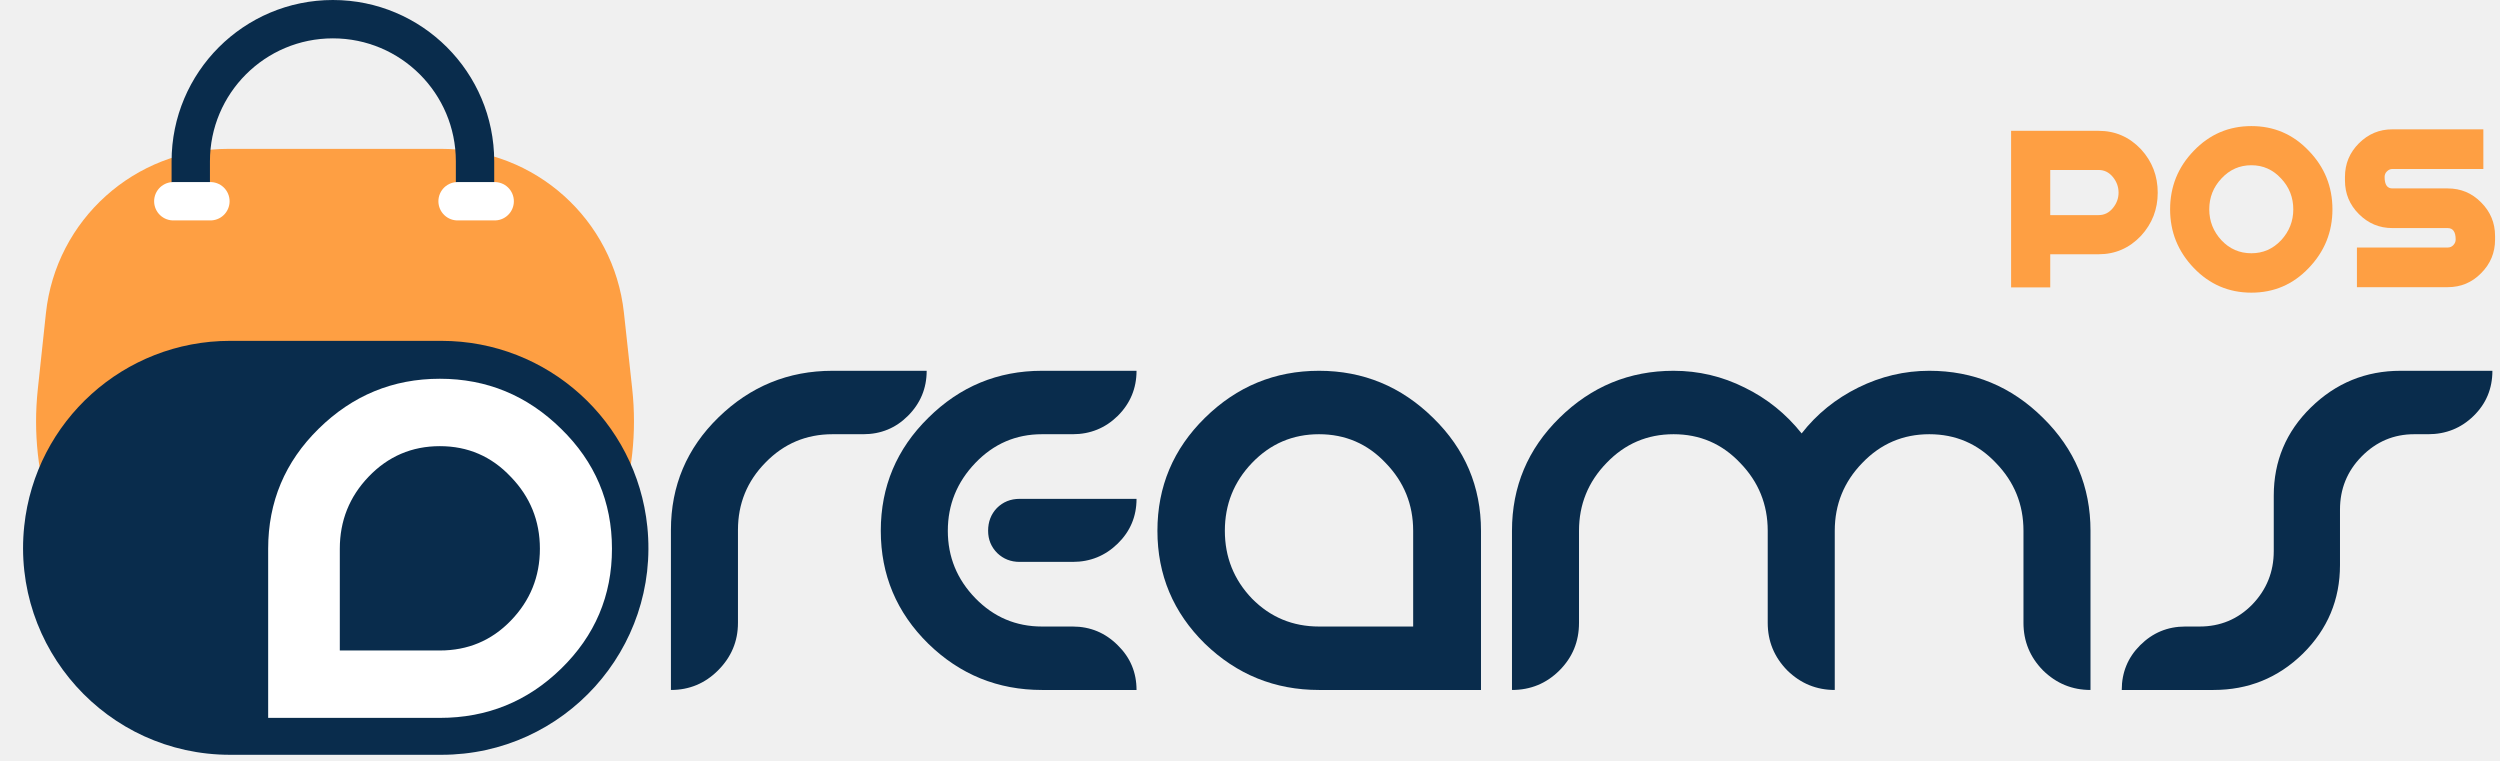
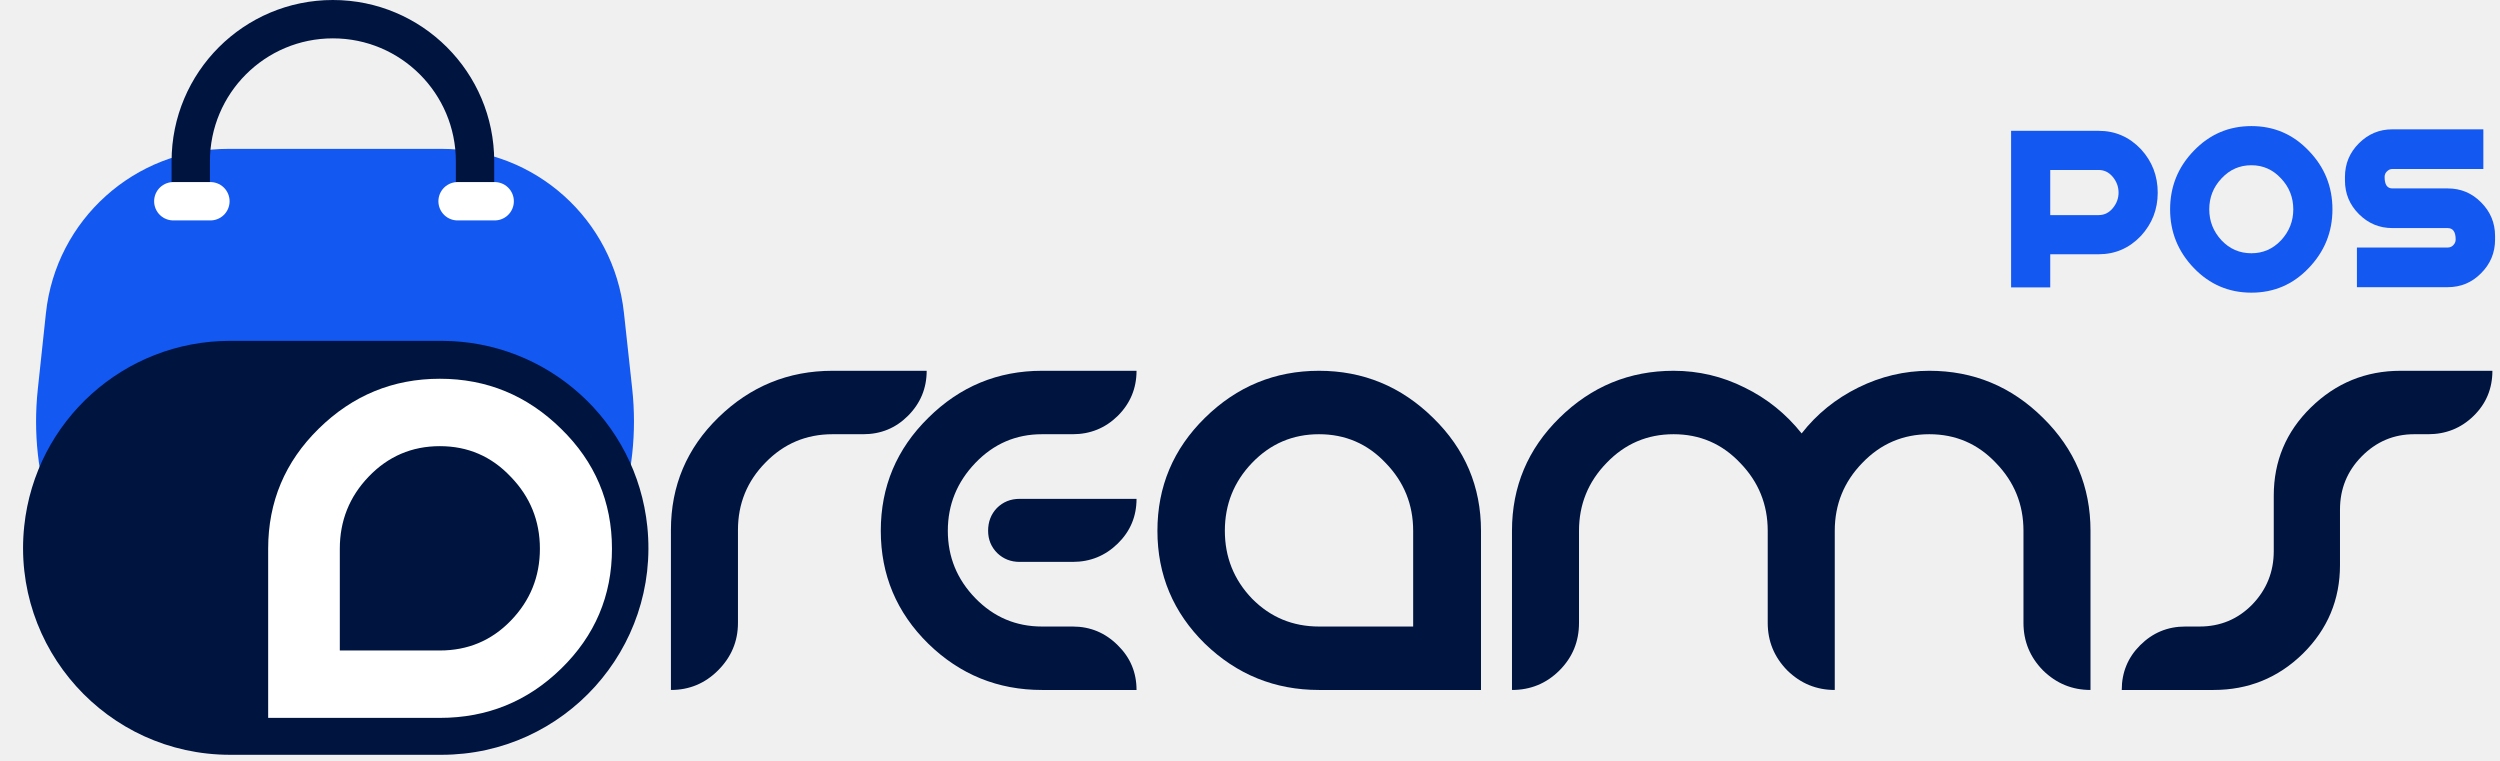
<svg xmlns="http://www.w3.org/2000/svg" width="391" height="119" viewBox="0 0 391 119" fill="none">
-   <path d="M115.417 82.888C115.417 78.77 116.852 75.255 119.722 72.343C122.593 69.389 126.087 67.912 130.205 67.912H135.01C137.756 67.912 140.085 66.956 141.999 65.042C143.954 63.087 144.932 60.736 144.932 57.991H130.205C123.3 57.991 117.351 60.424 112.359 65.291C107.409 70.117 104.933 75.983 104.933 82.888V107.911C107.804 107.911 110.258 106.891 112.297 104.853C114.377 102.773 115.417 100.298 115.417 97.427V82.888Z" fill="#092C4C" />
-   <path d="M162.965 107.911C156.059 107.911 150.131 105.498 145.181 100.672C140.231 95.805 137.755 89.919 137.755 83.013C137.755 76.108 140.231 70.221 145.181 65.354C150.131 60.445 156.059 57.991 162.965 57.991H177.754C177.754 60.736 176.776 63.087 174.821 65.042C172.866 66.956 170.515 67.912 167.77 67.912H162.965C158.888 67.912 155.415 69.41 152.544 72.405C149.674 75.4 148.239 78.936 148.239 83.013C148.239 87.09 149.674 90.605 152.544 93.559C155.415 96.512 158.888 97.989 162.965 97.989H167.77C170.515 97.989 172.866 98.967 174.821 100.922C176.776 102.835 177.754 105.165 177.754 107.911H162.965ZM159.471 78.021H177.754C177.754 80.767 176.776 83.096 174.821 85.01C172.866 86.924 170.515 87.88 167.77 87.88H159.471C158.098 87.88 156.933 87.423 155.976 86.507C155.019 85.551 154.541 84.386 154.541 83.013C154.541 81.599 154.999 80.413 155.914 79.456C156.871 78.499 158.056 78.021 159.471 78.021Z" fill="#092C4C" />
-   <path d="M231.627 83.013V107.911H206.293C199.387 107.911 193.439 105.498 188.447 100.672C183.496 95.805 181.021 89.919 181.021 83.013C181.021 76.108 183.496 70.221 188.447 65.354C193.439 60.445 199.387 57.991 206.293 57.991C213.199 57.991 219.147 60.445 224.139 65.354C229.131 70.221 231.627 76.108 231.627 83.013ZM221.019 97.989V83.013C221.019 78.895 219.584 75.359 216.714 72.405C213.885 69.41 210.411 67.912 206.293 67.912C202.175 67.912 198.68 69.41 195.81 72.405C192.981 75.359 191.567 78.895 191.567 83.013C191.567 87.132 192.981 90.668 195.81 93.621C198.68 96.533 202.175 97.989 206.293 97.989H221.019Z" fill="#092C4C" />
-   <path d="M286.956 83.013V107.911C284.085 107.911 281.61 106.891 279.53 104.853C277.492 102.773 276.472 100.298 276.472 97.427V83.013C276.472 78.895 275.037 75.359 272.167 72.405C269.338 69.41 265.864 67.912 261.746 67.912C257.628 67.912 254.133 69.41 251.263 72.405C248.393 75.359 246.957 78.895 246.957 83.013V97.427C246.957 100.339 245.938 102.815 243.9 104.853C241.861 106.891 239.386 107.911 236.474 107.911V83.013C236.474 76.108 238.949 70.221 243.9 65.354C248.892 60.445 254.84 57.991 261.746 57.991C265.656 57.991 269.359 58.864 272.853 60.611C276.348 62.317 279.322 64.709 281.776 67.787C284.148 64.751 287.101 62.359 290.637 60.611C294.173 58.864 297.876 57.991 301.744 57.991C308.65 57.991 314.578 60.445 319.529 65.354C324.479 70.221 326.954 76.108 326.954 83.013V107.911C324.084 107.911 321.608 106.891 319.529 104.853C317.49 102.773 316.471 100.298 316.471 97.427V83.013C316.471 78.895 315.036 75.359 312.165 72.405C309.336 69.41 305.863 67.912 301.744 67.912C297.626 67.912 294.132 69.41 291.261 72.405C288.391 75.359 286.956 78.895 286.956 83.013Z" fill="#092C4C" />
-   <path d="M355.616 77.522C355.616 72.114 357.55 67.517 361.419 63.731C365.329 59.904 370.009 57.991 375.459 57.991H389.811C389.811 60.778 388.833 63.128 386.878 65.042C384.923 66.956 382.552 67.912 379.765 67.912H377.581C374.377 67.912 371.632 69.077 369.344 71.407C367.097 73.695 365.974 76.461 365.974 79.706V88.379C365.974 93.787 364.04 98.405 360.171 102.232C356.302 106.018 351.643 107.911 346.193 107.911H331.841C331.841 105.165 332.798 102.835 334.712 100.922C336.667 98.967 339.017 97.989 341.763 97.989H344.009C347.254 97.989 350 96.845 352.246 94.557C354.493 92.228 355.616 89.44 355.616 86.195V77.522Z" fill="#092C4C" />
-   <path d="M328.224 20.461C330.824 20.461 333.034 21.423 334.854 23.347C336.596 25.245 337.467 27.507 337.467 30.133C337.467 32.733 336.596 34.982 334.854 36.88C333.034 38.804 330.824 39.766 328.224 39.766H320.658V44.953H314.535V20.461H328.224ZM328.224 33.643C329.108 33.643 329.849 33.279 330.447 32.551C331.045 31.823 331.344 31.017 331.344 30.133C331.344 29.223 331.045 28.404 330.447 27.676C329.849 26.948 329.108 26.584 328.224 26.584H320.658V33.643H328.224Z" fill="#FE9F43" />
-   <path d="M352.119 19.72C355.655 19.72 358.645 21.007 361.089 23.581C363.559 26.129 364.794 29.184 364.794 32.746C364.794 36.282 363.559 39.337 361.089 41.911C358.645 44.485 355.655 45.772 352.119 45.772C348.583 45.772 345.58 44.485 343.11 41.911C340.64 39.337 339.405 36.282 339.405 32.746C339.405 29.184 340.64 26.129 343.11 23.581C345.58 21.007 348.583 19.72 352.119 19.72ZM352.119 39.61C353.939 39.61 355.486 38.934 356.76 37.582C358.034 36.204 358.671 34.592 358.671 32.746C358.671 30.874 358.034 29.262 356.76 27.91C355.486 26.532 353.939 25.843 352.119 25.843C350.273 25.843 348.713 26.532 347.439 27.91C346.165 29.262 345.528 30.874 345.528 32.746C345.528 34.592 346.165 36.204 347.439 37.582C348.713 38.934 350.273 39.61 352.119 39.61Z" fill="#FE9F43" />
-   <path d="M372.952 27.676C372.952 28.872 373.355 29.47 374.161 29.47H382.819C384.873 29.47 386.615 30.198 388.045 31.654C389.501 33.11 390.229 34.865 390.229 36.919V37.465C390.229 39.519 389.501 41.274 388.045 42.73C386.615 44.186 384.873 44.914 382.819 44.914H368.623V38.713H382.819C383.157 38.713 383.443 38.596 383.677 38.362C383.937 38.102 384.067 37.803 384.067 37.465C384.067 36.269 383.651 35.671 382.819 35.671H374.161C372.133 35.671 370.391 34.943 368.935 33.487C367.479 32.031 366.751 30.276 366.751 28.222V27.676C366.751 25.622 367.479 23.867 368.935 22.411C370.391 20.955 372.133 20.227 374.161 20.227H388.396V26.428H374.161C373.849 26.428 373.563 26.558 373.303 26.818C373.069 27.052 372.952 27.338 372.952 27.676Z" fill="#FE9F43" />
-   <path d="M7.183 48.979C8.743 34.365 21.075 23.28 35.773 23.28H69.016C83.68 23.28 95.991 34.322 97.58 48.9L98.874 60.775C101.888 88.436 80.223 112.59 52.399 112.59C24.615 112.59 2.962 88.502 5.912 60.876L7.183 48.979Z" fill="#FE9F43" />
-   <path d="M3.791 82.269C5.536 65.804 19.424 53.31 35.981 53.31H69.04C85.636 53.31 99.543 65.86 101.241 82.369C103.203 101.455 88.228 118.05 69.04 118.05H35.981C16.754 118.05 1.765 101.389 3.791 82.269Z" fill="#092C4C" />
-   <path d="M74.295 29.52L74.295 25.23C74.295 12.953 64.342 3 52.065 3C39.788 3 29.835 12.953 29.835 25.23L29.835 29.52" stroke="#092C4C" stroke-width="6" stroke-linecap="round" />
+   <path d="M115.417 82.888C115.417 78.77 116.852 75.255 119.722 72.343C122.593 69.389 126.087 67.912 130.205 67.912H135.01C137.756 67.912 140.085 66.956 141.999 65.042C143.954 63.087 144.932 60.736 144.932 57.991H130.205C123.3 57.991 117.351 60.424 112.359 65.291C107.409 70.117 104.933 75.983 104.933 82.888V107.911C107.804 107.911 110.258 106.891 112.297 104.853C114.377 102.773 115.417 100.298 115.417 97.427V82.888Z" fill="#001440" />
+   <path d="M162.965 107.911C156.059 107.911 150.131 105.498 145.181 100.672C140.231 95.805 137.755 89.919 137.755 83.013C137.755 76.108 140.231 70.221 145.181 65.354C150.131 60.445 156.059 57.991 162.965 57.991H177.754C177.754 60.736 176.776 63.087 174.821 65.042C172.866 66.956 170.515 67.912 167.77 67.912H162.965C158.888 67.912 155.415 69.41 152.544 72.405C149.674 75.4 148.239 78.936 148.239 83.013C148.239 87.09 149.674 90.605 152.544 93.559C155.415 96.512 158.888 97.989 162.965 97.989H167.77C170.515 97.989 172.866 98.967 174.821 100.922C176.776 102.835 177.754 105.165 177.754 107.911H162.965ZM159.471 78.021H177.754C177.754 80.767 176.776 83.096 174.821 85.01C172.866 86.924 170.515 87.88 167.77 87.88H159.471C158.098 87.88 156.933 87.423 155.976 86.507C155.019 85.551 154.541 84.386 154.541 83.013C154.541 81.599 154.999 80.413 155.914 79.456C156.871 78.499 158.056 78.021 159.471 78.021Z" fill="#001440" />
+   <path d="M231.627 83.013V107.911H206.293C199.387 107.911 193.439 105.498 188.447 100.672C183.496 95.805 181.021 89.919 181.021 83.013C181.021 76.108 183.496 70.221 188.447 65.354C193.439 60.445 199.387 57.991 206.293 57.991C213.199 57.991 219.147 60.445 224.139 65.354C229.131 70.221 231.627 76.108 231.627 83.013ZM221.019 97.989V83.013C221.019 78.895 219.584 75.359 216.714 72.405C213.885 69.41 210.411 67.912 206.293 67.912C202.175 67.912 198.68 69.41 195.81 72.405C192.981 75.359 191.567 78.895 191.567 83.013C191.567 87.132 192.981 90.668 195.81 93.621C198.68 96.533 202.175 97.989 206.293 97.989H221.019Z" fill="#001440" />
+   <path d="M286.956 83.013V107.911C284.085 107.911 281.61 106.891 279.53 104.853C277.492 102.773 276.472 100.298 276.472 97.427V83.013C276.472 78.895 275.037 75.359 272.167 72.405C269.338 69.41 265.864 67.912 261.746 67.912C257.628 67.912 254.133 69.41 251.263 72.405C248.393 75.359 246.957 78.895 246.957 83.013V97.427C246.957 100.339 245.938 102.815 243.9 104.853C241.861 106.891 239.386 107.911 236.474 107.911V83.013C236.474 76.108 238.949 70.221 243.9 65.354C248.892 60.445 254.84 57.991 261.746 57.991C265.656 57.991 269.359 58.864 272.853 60.611C276.348 62.317 279.322 64.709 281.776 67.787C284.148 64.751 287.101 62.359 290.637 60.611C294.173 58.864 297.876 57.991 301.744 57.991C308.65 57.991 314.578 60.445 319.529 65.354C324.479 70.221 326.954 76.108 326.954 83.013V107.911C324.084 107.911 321.608 106.891 319.529 104.853C317.49 102.773 316.471 100.298 316.471 97.427V83.013C316.471 78.895 315.036 75.359 312.165 72.405C309.336 69.41 305.863 67.912 301.744 67.912C297.626 67.912 294.132 69.41 291.261 72.405C288.391 75.359 286.956 78.895 286.956 83.013Z" fill="#001440" />
+   <path d="M355.616 77.522C355.616 72.114 357.55 67.517 361.419 63.731C365.329 59.904 370.009 57.991 375.459 57.991H389.811C389.811 60.778 388.833 63.128 386.878 65.042C384.923 66.956 382.552 67.912 379.765 67.912H377.581C374.377 67.912 371.632 69.077 369.344 71.407C367.097 73.695 365.974 76.461 365.974 79.706V88.379C365.974 93.787 364.04 98.405 360.171 102.232C356.302 106.018 351.643 107.911 346.193 107.911H331.841C331.841 105.165 332.798 102.835 334.712 100.922C336.667 98.967 339.017 97.989 341.763 97.989H344.009C347.254 97.989 350 96.845 352.246 94.557C354.493 92.228 355.616 89.44 355.616 86.195V77.522Z" fill="#001440" />
+   <path d="M328.224 20.461C330.824 20.461 333.034 21.423 334.854 23.347C336.596 25.245 337.467 27.507 337.467 30.133C337.467 32.733 336.596 34.982 334.854 36.88C333.034 38.804 330.824 39.766 328.224 39.766H320.658V44.953H314.535V20.461H328.224ZM328.224 33.643C329.108 33.643 329.849 33.279 330.447 32.551C331.045 31.823 331.344 31.017 331.344 30.133C331.344 29.223 331.045 28.404 330.447 27.676C329.849 26.948 329.108 26.584 328.224 26.584H320.658V33.643H328.224Z" fill="#1358f1" />
+   <path d="M352.119 19.72C355.655 19.72 358.645 21.007 361.089 23.581C363.559 26.129 364.794 29.184 364.794 32.746C364.794 36.282 363.559 39.337 361.089 41.911C358.645 44.485 355.655 45.772 352.119 45.772C348.583 45.772 345.58 44.485 343.11 41.911C340.64 39.337 339.405 36.282 339.405 32.746C339.405 29.184 340.64 26.129 343.11 23.581C345.58 21.007 348.583 19.72 352.119 19.72ZM352.119 39.61C353.939 39.61 355.486 38.934 356.76 37.582C358.034 36.204 358.671 34.592 358.671 32.746C358.671 30.874 358.034 29.262 356.76 27.91C355.486 26.532 353.939 25.843 352.119 25.843C350.273 25.843 348.713 26.532 347.439 27.91C346.165 29.262 345.528 30.874 345.528 32.746C345.528 34.592 346.165 36.204 347.439 37.582C348.713 38.934 350.273 39.61 352.119 39.61Z" fill="#1358f1" />
+   <path d="M372.952 27.676C372.952 28.872 373.355 29.47 374.161 29.47H382.819C384.873 29.47 386.615 30.198 388.045 31.654C389.501 33.11 390.229 34.865 390.229 36.919V37.465C390.229 39.519 389.501 41.274 388.045 42.73C386.615 44.186 384.873 44.914 382.819 44.914H368.623V38.713H382.819C383.157 38.713 383.443 38.596 383.677 38.362C383.937 38.102 384.067 37.803 384.067 37.465C384.067 36.269 383.651 35.671 382.819 35.671H374.161C372.133 35.671 370.391 34.943 368.935 33.487C367.479 32.031 366.751 30.276 366.751 28.222V27.676C366.751 25.622 367.479 23.867 368.935 22.411C370.391 20.955 372.133 20.227 374.161 20.227H388.396V26.428H374.161C373.849 26.428 373.563 26.558 373.303 26.818C373.069 27.052 372.952 27.338 372.952 27.676Z" fill="#1358f1" />
+   <path d="M7.183 48.979C8.743 34.365 21.075 23.28 35.773 23.28H69.016C83.68 23.28 95.991 34.322 97.58 48.9L98.874 60.775C101.888 88.436 80.223 112.59 52.399 112.59C24.615 112.59 2.962 88.502 5.912 60.876L7.183 48.979Z" fill="#1358f1" />
+   <path d="M3.791 82.269C5.536 65.804 19.424 53.31 35.981 53.31H69.04C85.636 53.31 99.543 65.86 101.241 82.369C103.203 101.455 88.228 118.05 69.04 118.05H35.981C16.754 118.05 1.765 101.389 3.791 82.269Z" fill="#001440" />
+   <path d="M74.295 29.52L74.295 25.23C74.295 12.953 64.342 3 52.065 3C39.788 3 29.835 12.953 29.835 25.23L29.835 29.52" stroke="#001440" stroke-width="6" stroke-linecap="round" />
  <path d="M41.941 85.824V112.277H68.793C76.174 112.277 82.495 109.714 87.755 104.587C93.059 99.415 95.711 93.161 95.711 85.824C95.711 78.487 93.059 72.232 87.755 67.061C82.451 61.845 76.13 59.237 68.793 59.237C61.456 59.237 55.135 61.845 49.831 67.061C44.571 72.232 41.941 78.487 41.941 85.824ZM53.146 101.736V85.824C53.146 81.448 54.649 77.691 57.654 74.553C60.704 71.37 64.417 69.779 68.793 69.779C73.169 69.779 76.859 71.37 79.865 74.553C82.915 77.691 84.44 81.448 84.44 85.824C84.44 90.2 82.915 93.957 79.865 97.095C76.859 100.189 73.169 101.736 68.793 101.736H53.146Z" fill="white" />
  <path d="M77.368 31.475L71.565 31.475" stroke="white" stroke-width="6" stroke-linecap="round" />
  <path d="M32.908 31.475L27.105 31.475" stroke="white" stroke-width="6" stroke-linecap="round" />
</svg>
